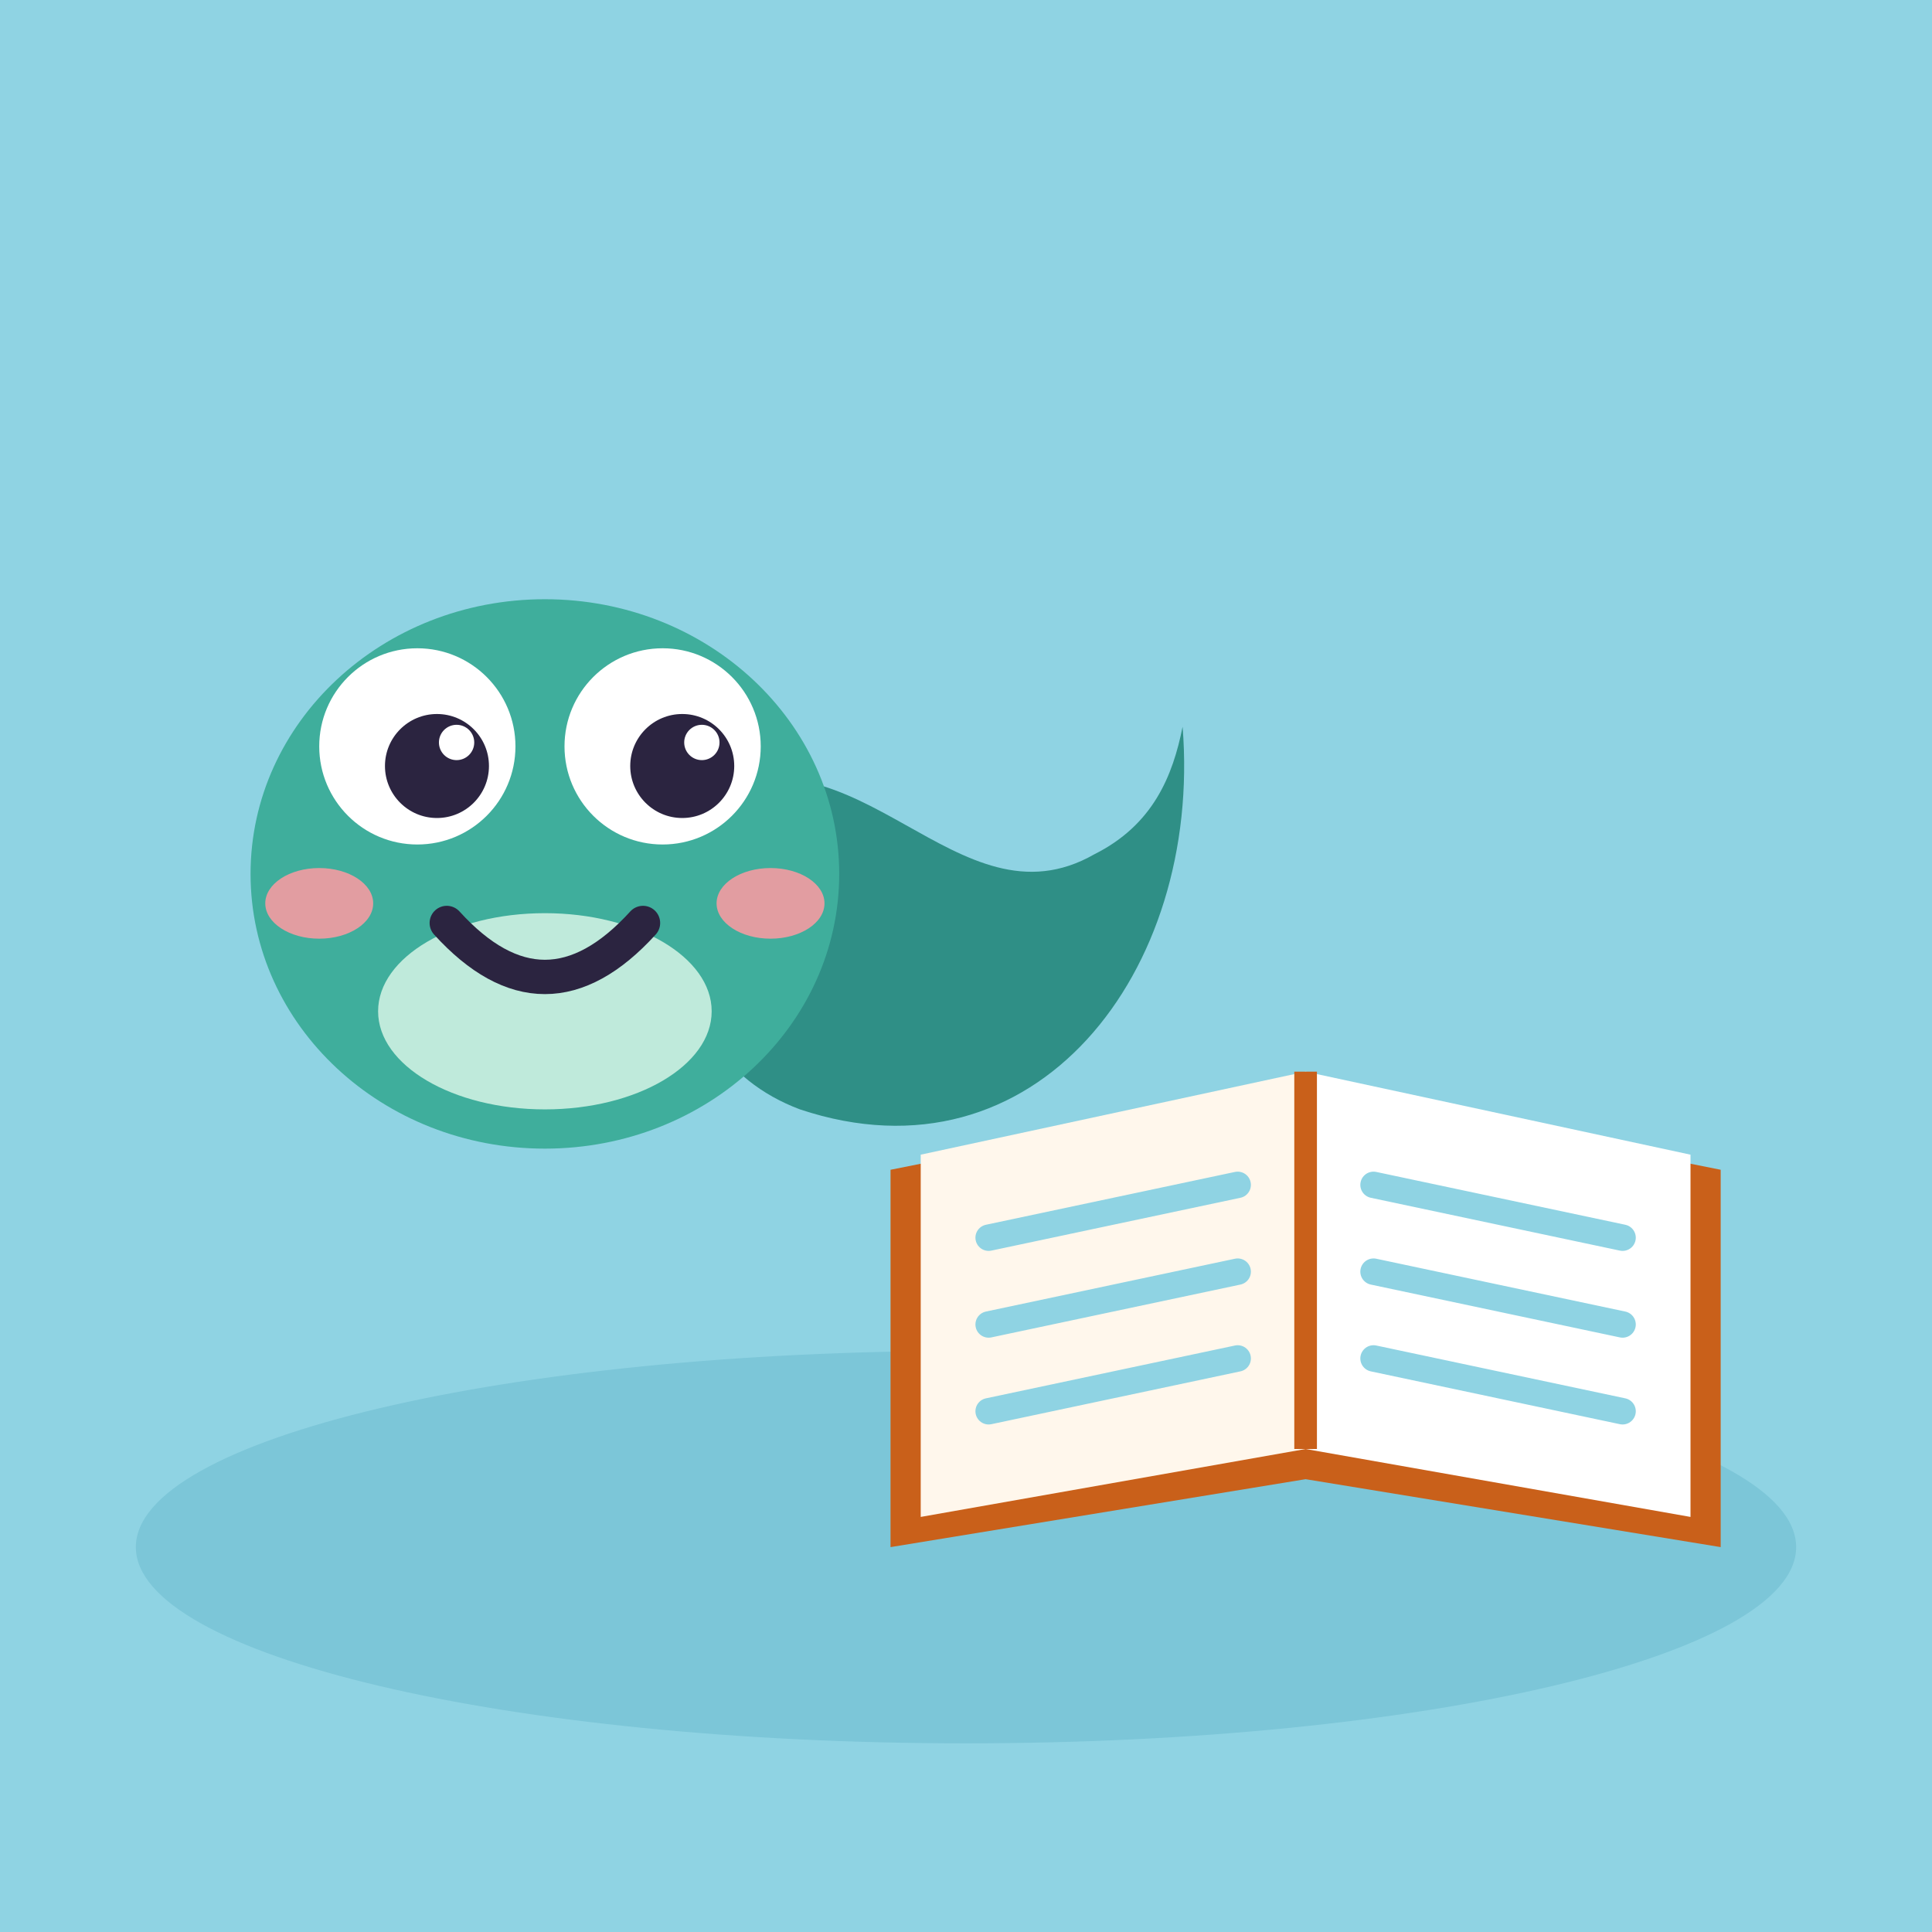
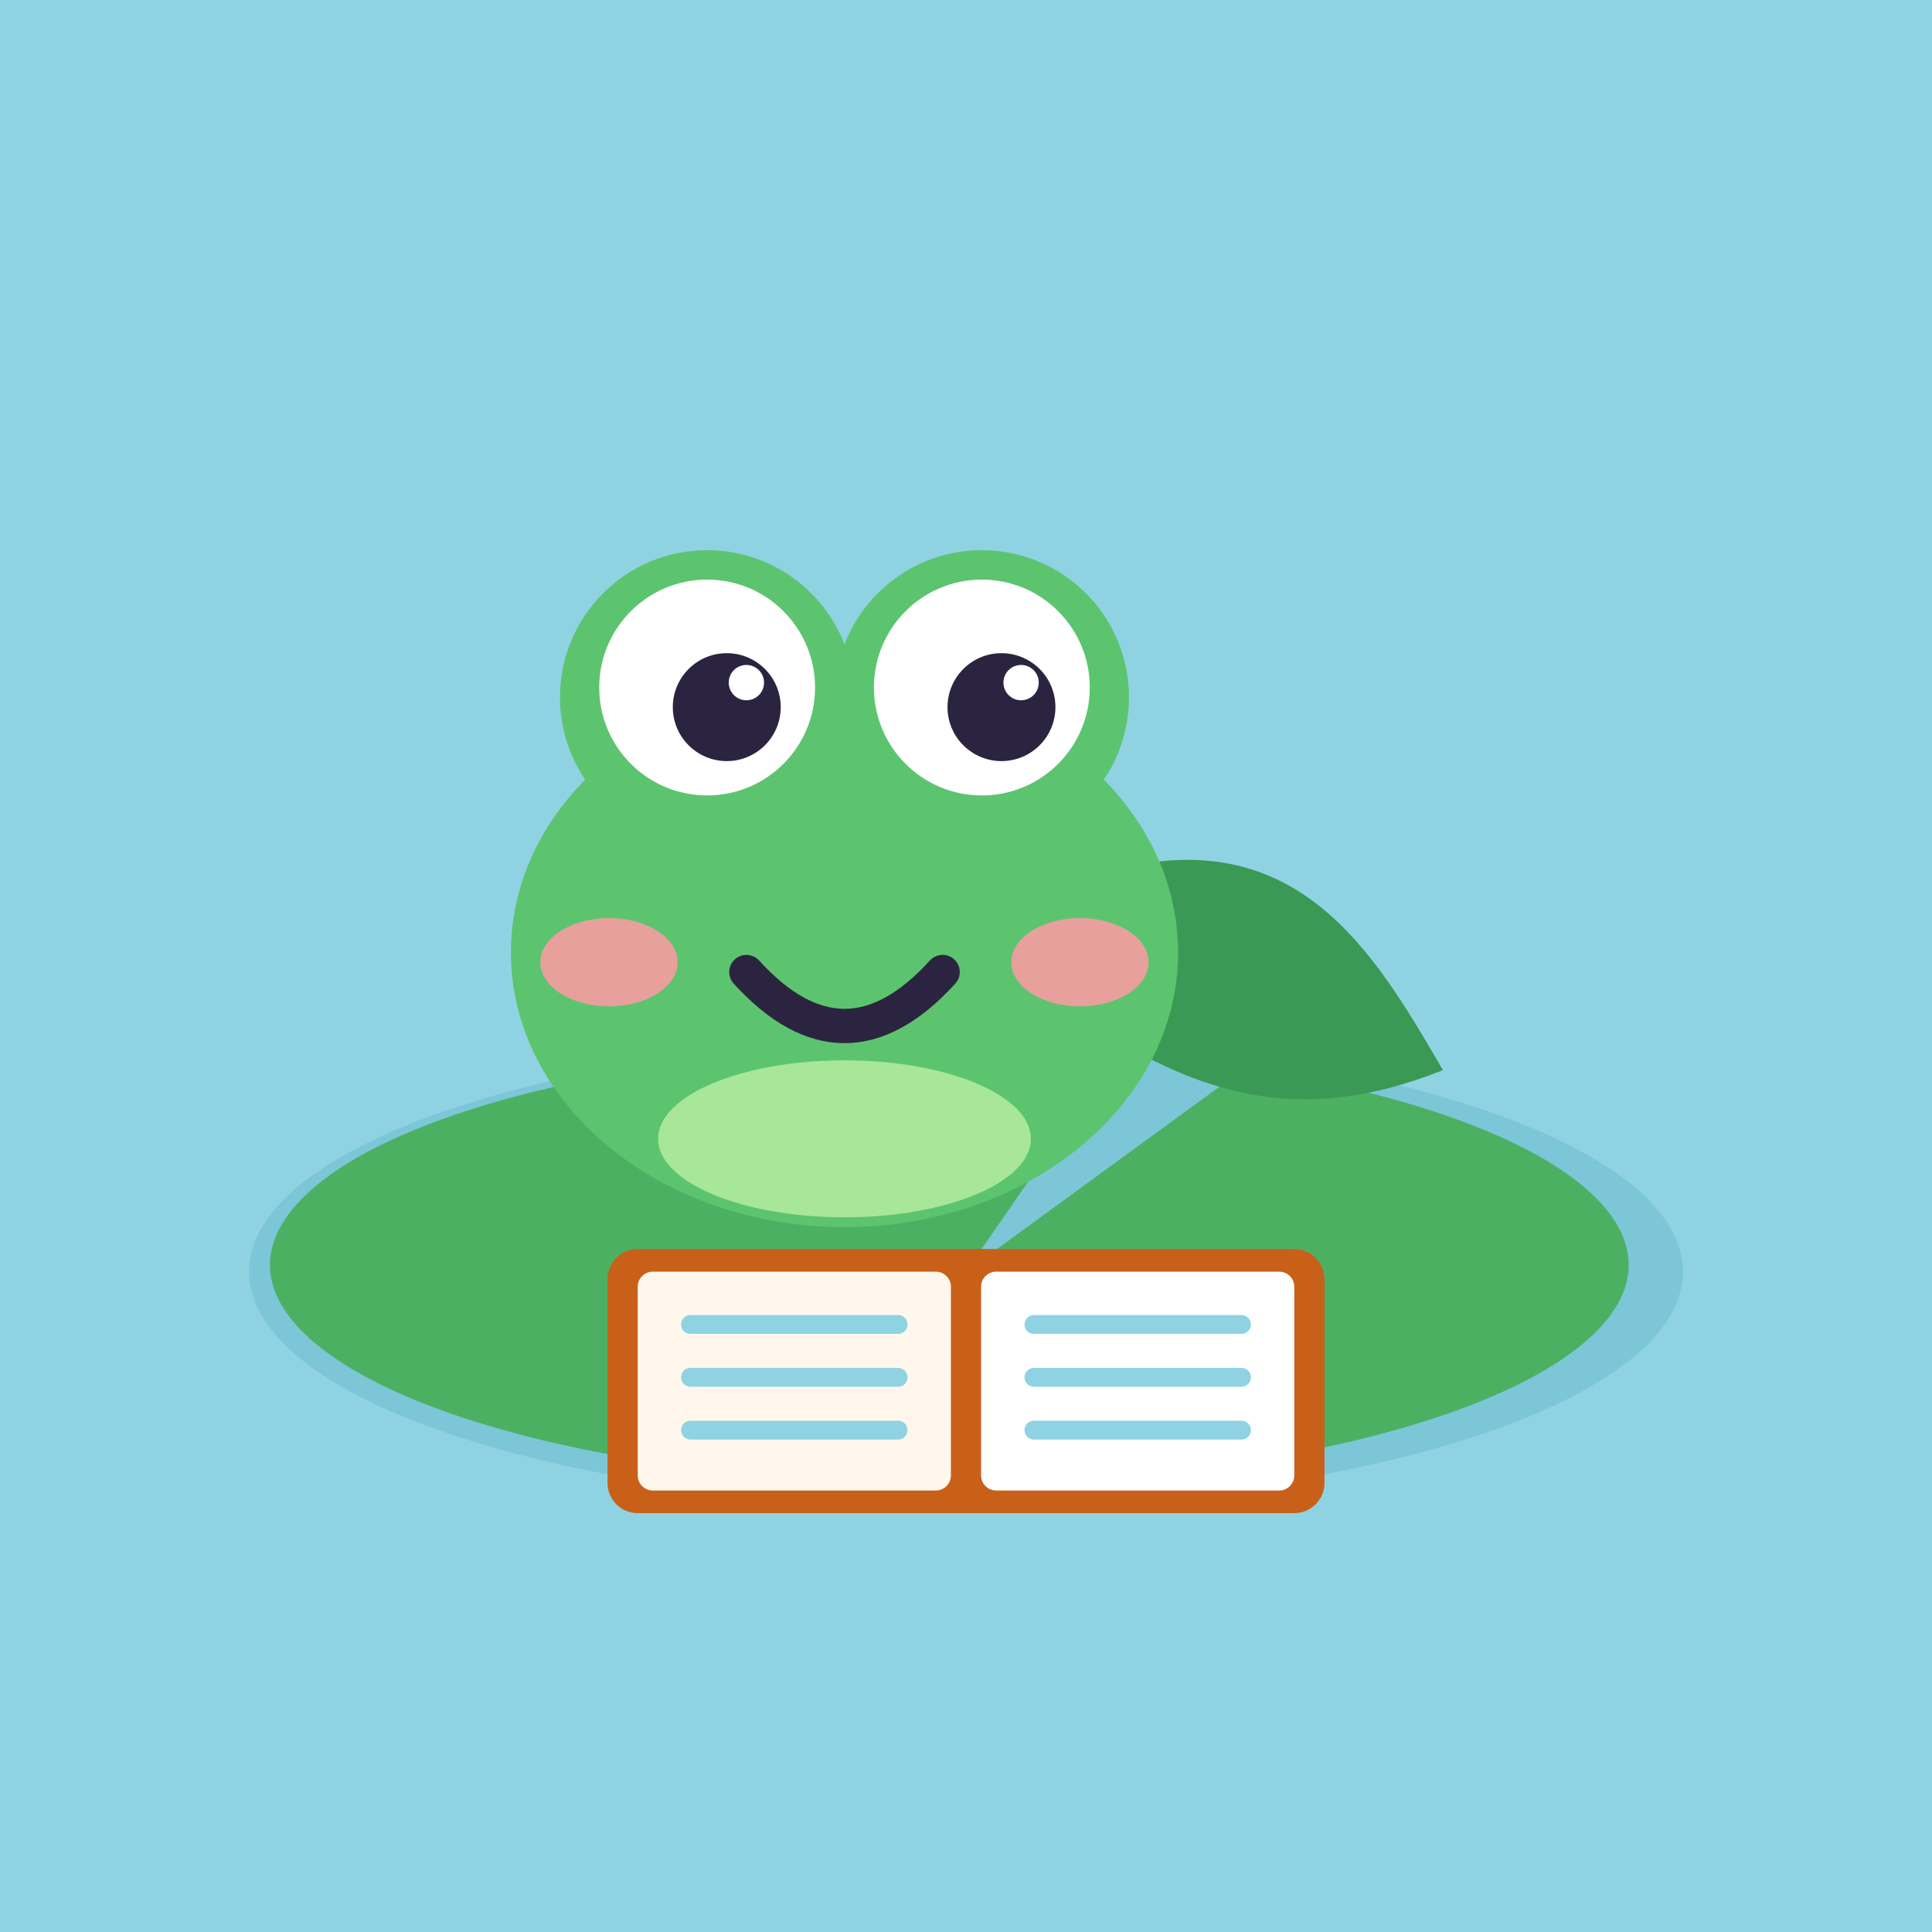
<svg xmlns="http://www.w3.org/2000/svg" viewBox="0 0 512 512">
  <rect width="512" height="512" fill="#8fd3e3" />
-   <ellipse cx="256" cy="410" rx="220" ry="52" fill="#7cc6d8" />
-   <g transform="translate(0 -6)">
-     <path d="M236 316 L346 294 L456 316 L456 416 L346 398 L236 416 Z" fill="#c9601a" />
-     <path d="M244 312 L346 290 L346 390 L244 408 Z" fill="#fff7ec" />
-     <path d="M346 290 L448 312 L448 408 L346 390 Z" fill="#ffffff" />
-     <path d="M346 290 L346 390" stroke="#c9601a" stroke-width="6" />
-     <g stroke="#8fd3e3" stroke-width="7" stroke-linecap="round">
-       <path d="M262 334 L328 320 M262 357 L328 343 M262 380 L328 366" />
-       <path d="M364 320 L430 334 M364 343 L430 357 M364 366 L430 380" />
+   <g transform="translate(0 -35)">
+     <ellipse cx="256" cy="372" rx="190" ry="62" fill="#7cc6d8" />
+     <path d="M256 372 L330 318 A180 58 0 1 1 296 314 Z" fill="#4cb062" />
+     <g transform="translate(125 147) scale(2.6)">
+       <path d="M64 46 C84 40 92 54 99 66 C84 72 74 68 64 62 Z" fill="#3a9a55" />
+       <circle cx="24" cy="28" r="15" fill="#5cc46f" />
+       <circle cx="52" cy="28" r="15" fill="#5cc46f" />
+       <ellipse cx="38" cy="54" rx="34" ry="28" fill="#5cc46f" />
+       <ellipse cx="38" cy="73" rx="19" ry="8" fill="#a8e69a" />
+       <circle cx="24" cy="27" r="11" fill="#ffffff" />
+       <circle cx="52" cy="27" r="11" fill="#ffffff" />
+       <circle cx="26" cy="29" r="5.5" fill="#2b2440" />
+       <circle cx="54" cy="29" r="5.5" fill="#2b2440" />
+       <circle cx="28" cy="26.5" r="1.8" fill="#ffffff" />
+       <circle cx="56" cy="26.5" r="1.8" fill="#ffffff" />
+       <ellipse cx="14" cy="55" rx="7" ry="4.5" fill="#ff9aa2" opacity="0.85" />
+       <ellipse cx="62" cy="55" rx="7" ry="4.5" fill="#ff9aa2" opacity="0.85" />
+       <path d="M28 56 Q38 67 48 56" fill="none" stroke="#2b2440" stroke-width="3.5" stroke-linecap="round" />
+     </g>
+     <rect x="161" y="366" width="190" height="70" rx="8" fill="#c9601a" />
+     <rect x="169" y="372" width="83" height="58" rx="4" fill="#fff7ec" />
+     <rect x="260" y="372" width="83" height="58" rx="4" fill="#ffffff" />
+     <g stroke="#8fd3e3" stroke-width="5" stroke-linecap="round">
+       <path d="M183 386 H238 M183 400 H238 M183 414 H238" />
+       <path d="M274 386 H329 M274 400 H329 M274 414 H329" />
    </g>
  </g>
-   <g transform="translate(56 112) scale(2.6)">
-     <path d="M50 38 C66 30 76 52 90 44 C96 41 98 36 99 31 C101 56 84 78 60 70 C52 67 48 60 50 54 Z" fill="#2f8f86" />
-     <ellipse cx="34" cy="46" rx="30" ry="28" fill="#3fae9c" />
-     <ellipse cx="34" cy="60" rx="17" ry="10" fill="#bfeadb" />
-     <circle cx="21" cy="33" r="10" fill="#ffffff" />
-     <circle cx="46" cy="33" r="10" fill="#ffffff" />
-     <circle cx="23" cy="35" r="5.3" fill="#2b2440" />
-     <circle cx="48" cy="35" r="5.3" fill="#2b2440" />
-     <circle cx="25" cy="32.6" r="1.8" fill="#ffffff" />
-     <circle cx="50" cy="32.6" r="1.8" fill="#ffffff" />
-     <ellipse cx="11" cy="49" rx="5.5" ry="3.6" fill="#ff9aa2" opacity="0.85" />
-     <ellipse cx="57" cy="49" rx="5.5" ry="3.6" fill="#ff9aa2" opacity="0.85" />
-     <path d="M24 51 Q34 62 44 51" fill="none" stroke="#2b2440" stroke-width="3.5" stroke-linecap="round" />
-   </g>
</svg>
